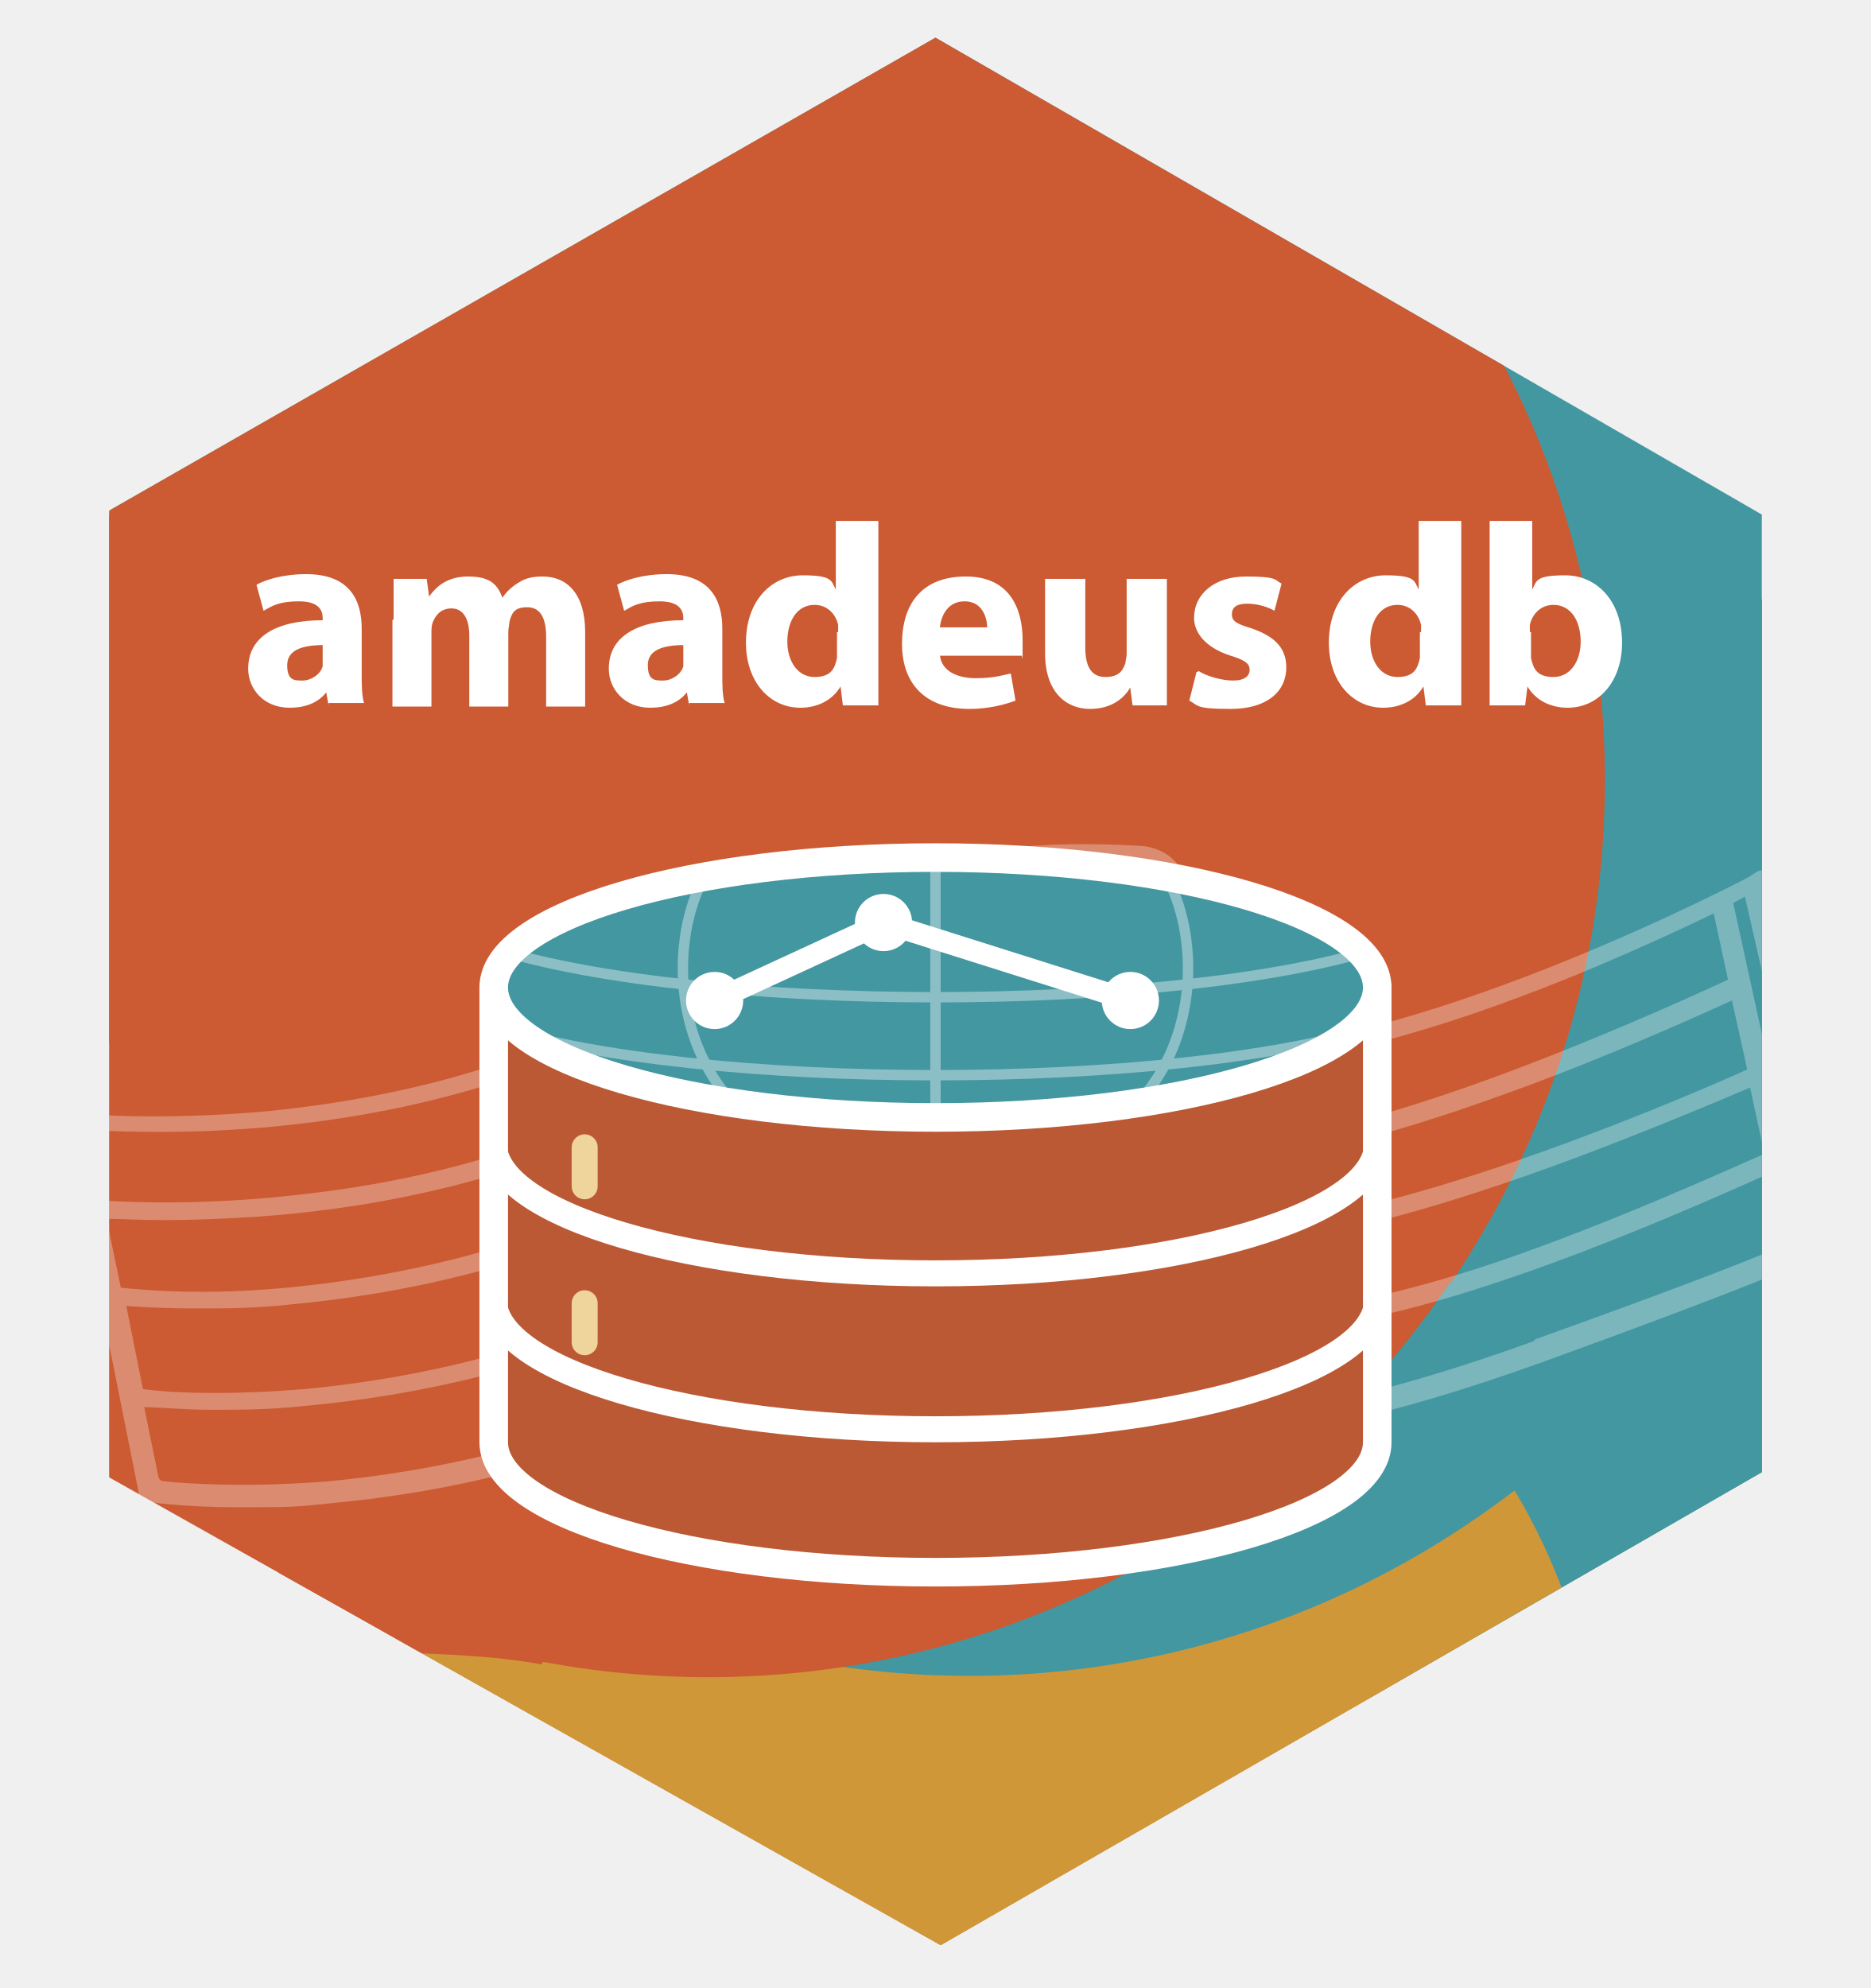
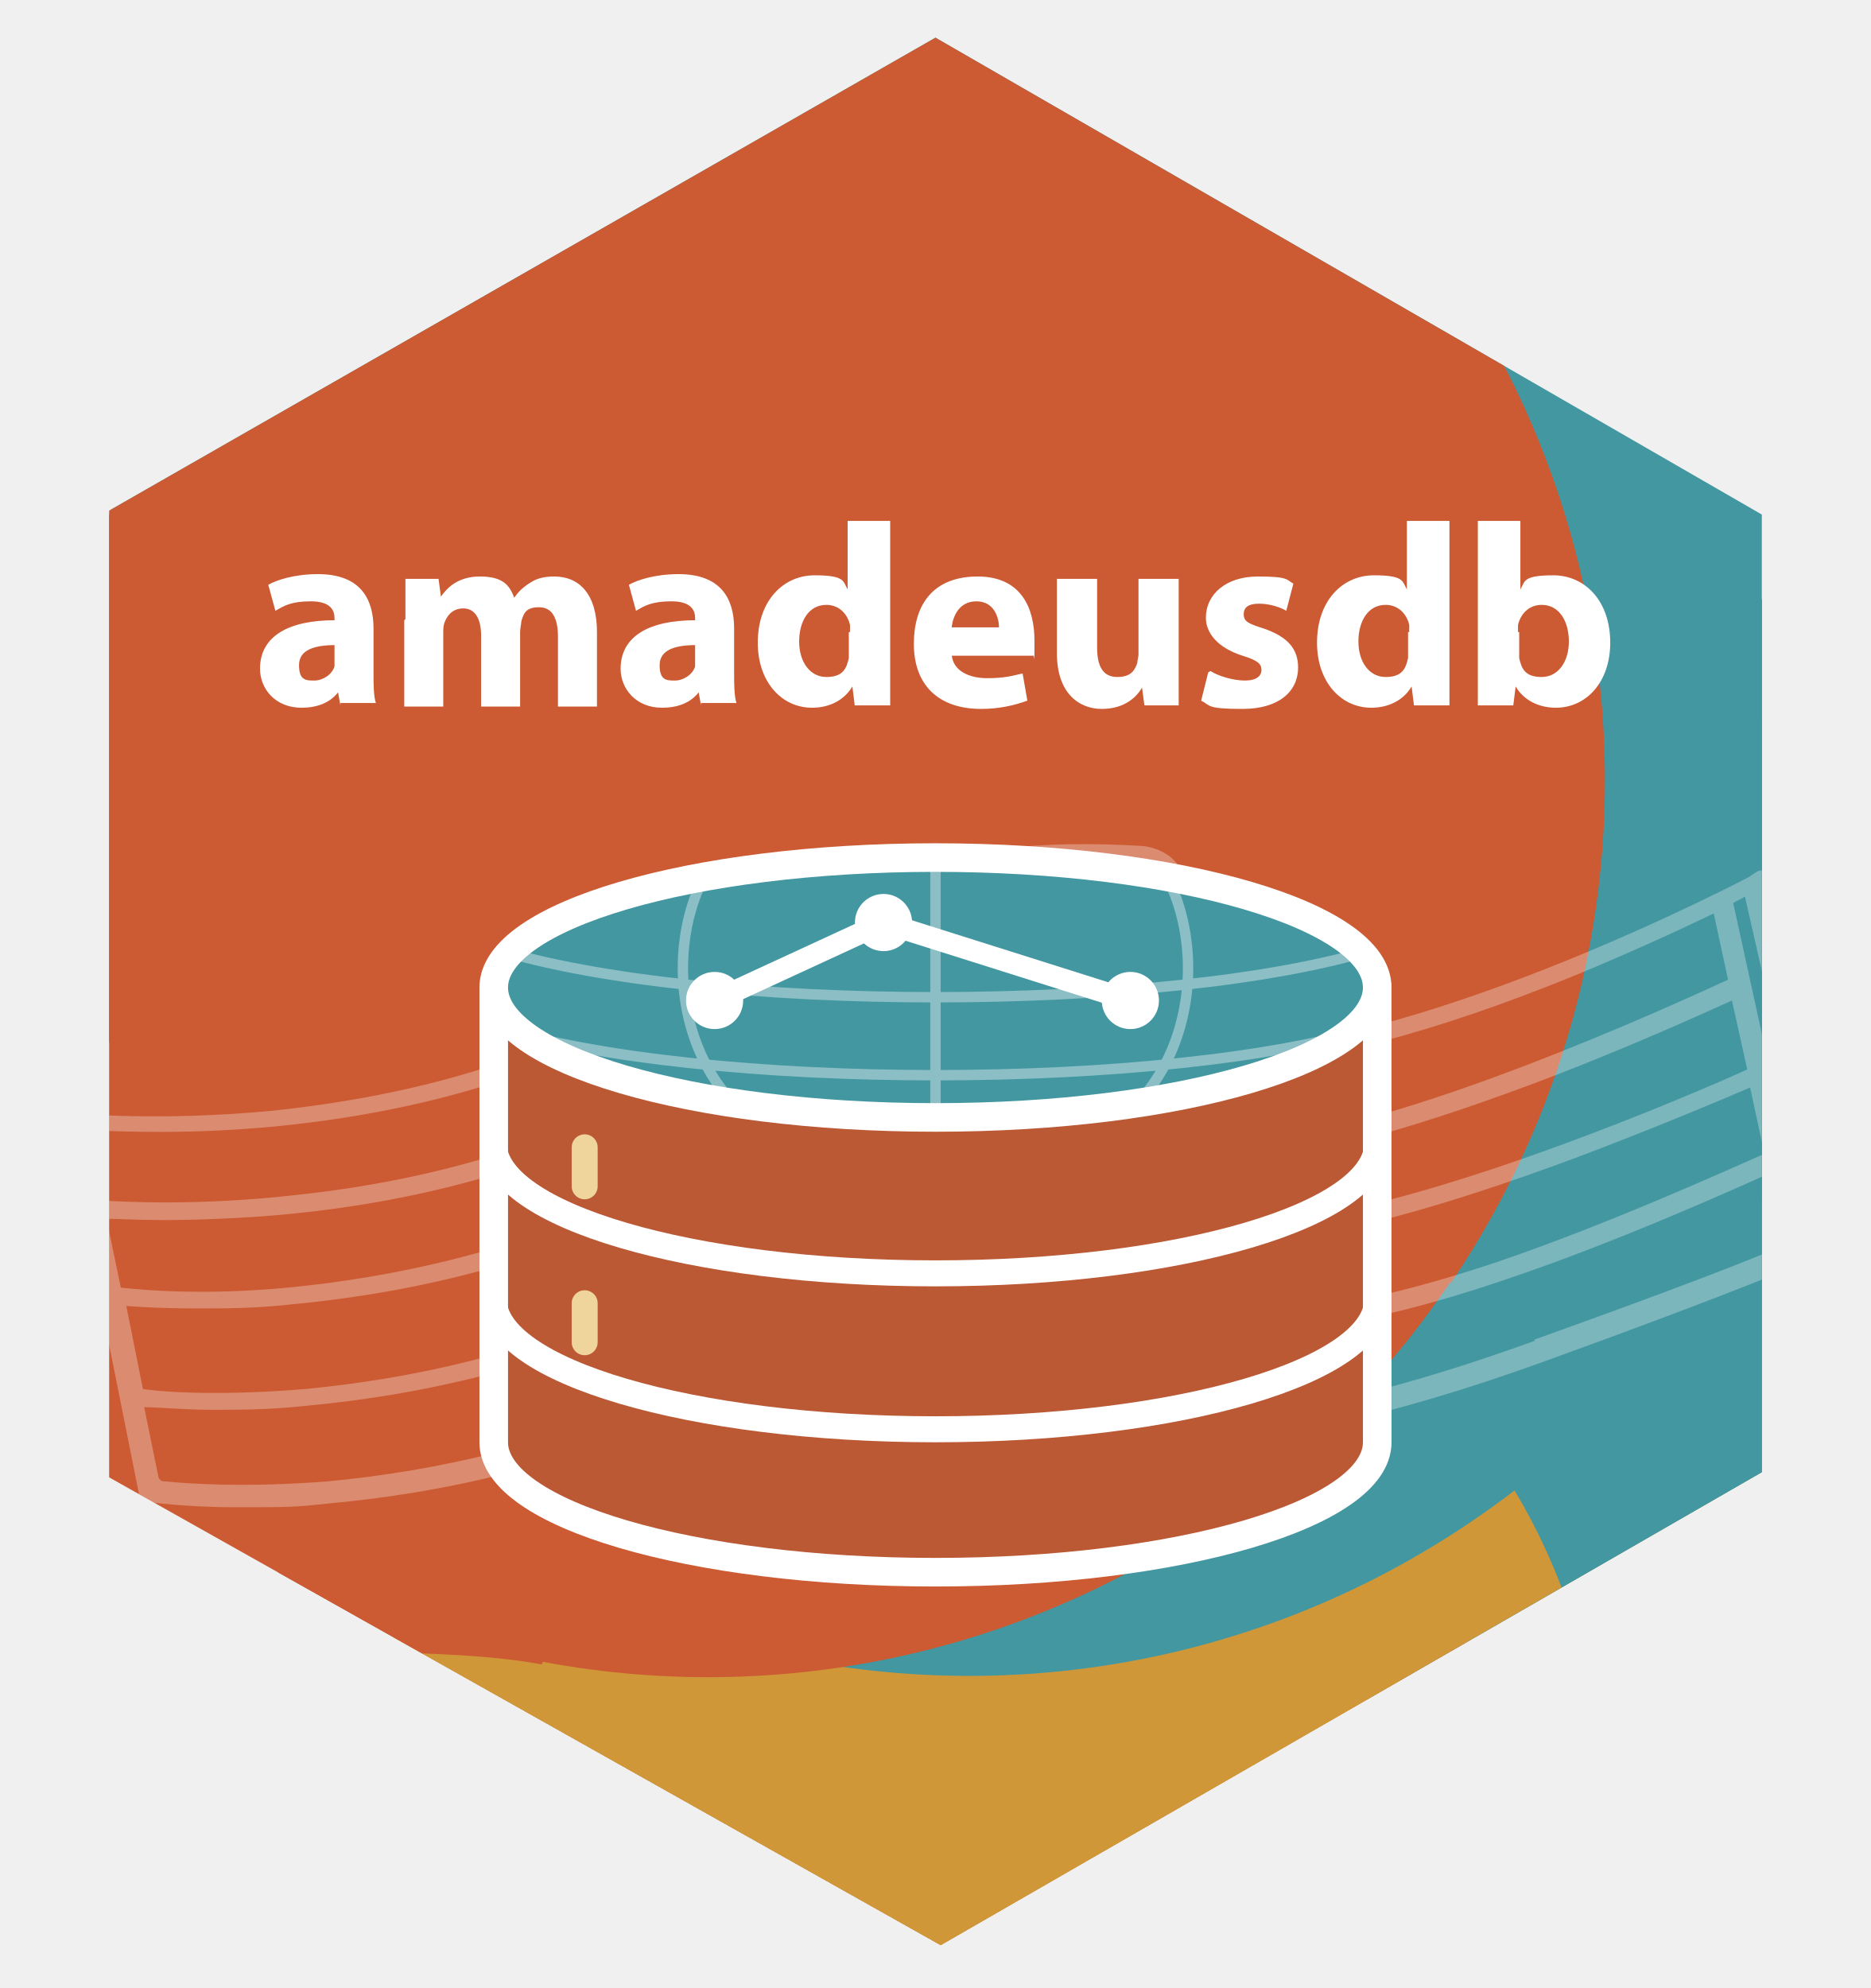
<svg xmlns="http://www.w3.org/2000/svg" viewBox="0 0 144 153" width="144" height="153" role="img" aria-labelledby="logo-title logo-desc">
  <defs>
    <style>
.cls-2{fill:none}.cls-3{fill:#cc5a32}.cls-4{fill:#4397a1}.cls-5{fill:#d09738}.cls-6{fill:#fff}.cls-7{fill:#bb5935}
.line{fill:none;stroke:#fff;stroke-width:2;stroke-linecap:round;stroke-linejoin:round}
</style>
    <clipPath id="hex-clip">
      <path d="M72.4 149.7 8.4 113.7V39.3L72 2.9l63.6 36.7v73.7Z" />
    </clipPath>
    <clipPath id="surface-clip">
      <ellipse cx="72" cy="76" rx="34" ry="10" />
    </clipPath>
  </defs>
  <g id="amadeus-background" clip-path="url(#hex-clip)">
    <g>
      <path class="cls-5" d="M96.8,95.1c13.6,11.7,18.9,29.5,15.4,45.9,19.7,14.1,47.3,11.1,63.5-7.6,17.1-19.8,14.9-49.8-4.9-66.9-19.8-17.1-49.8-14.9-66.9,4.9s-8.8,13.5-10.5,21c1.2.8,2.3,1.7,3.4,2.7Z" />
      <path class="cls-4" d="M91,94c15.5,9.2,23.8,25.8,23.2,42.5,21.9,10.5,48.6,2.7,61.2-18.6,13.4-22.5,6-51.7-16.6-65-22.5-13.4-51.7-6-65,16.6-4.2,7.1-6.4,14.8-6.6,22.5,1.3.6,2.6,1.3,3.8,2Z" />
      <path class="cls-4" d="M118.4,53.1c-2.9,17.7-15.3,31.6-31.1,37.1-1.7,24.2,15.2,46.2,39.7,50.2,25.9,4.2,50.3-13.3,54.5-39.2,4.2-25.9-13.3-50.3-39.2-54.5-8.1-1.3-16.1-.5-23.4,2-.1,1.4-.3,2.9-.5,4.3Z" />
    </g>
    <g>
      <path class="cls-7" d="M103.2,111.7c-18,.6-33.9-8.8-42.5-23.3-24.1,3-42.3,24-41.5,48.7.9,26.2,22.9,46.7,49.1,45.8,26.2-.9,46.7-22.9,45.8-49.1-.3-8.2-2.6-15.9-6.6-22.5-1.4.2-2.9.3-4.3.4Z" />
      <path class="cls-5" d="M109.1,111c-17.7,2.8-34.8-4.6-45-17.9-23.5,6-39,29-35.1,53.4,4.1,25.9,28.4,43.5,54.3,39.4,25.9-4.1,43.5-28.4,39.4-54.3-1.3-8.1-4.6-15.5-9.3-21.5-1.4.4-2.8.7-4.3.9Z" />
      <path class="cls-5" d="M115,158.5c-9.7-15.2-9.6-33.7-1.5-48.4-14.8-19.2-42.1-24.3-63-11-22.1,14.1-28.6,43.4-14.5,65.5,14.1,22.1,43.4,28.6,65.5,14.5,6.9-4.4,12.3-10.4,16.1-17.1-.9-1.1-1.7-2.3-2.5-3.6Z" />
    </g>
    <g>
      <path class="cls-4" d="M30.8,113.6c9.3,7.6,20,12.4,31,14.4,0,0,0-.1.1-.2,19.2,3.6,39.8-1,56.2-14.3,5.4-4.4,9.9-9.4,13.6-14.9,0,0,0,0,.1,0,18.4-27.2,15-63.7-7.9-87.1,0,0,0,0,0-.1C99.4-13.9,59-16.7,31,6c-14.2,11.5-22.6,27.5-24.9,44.3,0,0,0,0,0,0-.1,1-.3,2-.4,3,0,.2,0,.5,0,.7,0,.8-.1,1.6-.2,2.4,0,.4,0,.9,0,1.3,0,.6,0,1.2,0,1.9,0,.6,0,1.2,0,1.9,0,.4,0,.9,0,1.3,0,.8,0,1.6.2,2.4,0,.2,0,.5,0,.7,0,1,.2,2,.3,3,0,0,0,0,0,0,.2,1.4.5,2.9.7,4.3,0,.1,0,.3,0,.4,3.1,15,11.2,29.1,24,39.6Z" />
      <path class="cls-3" d="M2.3,121.4c9.3,7.6,28.4,4.6,39.4,6.7,0,0,0-.1.1-.2,19.2,3.6,39.8-1,56.2-14.3,5.4-4.4,9.9-9.4,13.6-14.9,0,0,0,0,.1,0,18.4-27.2,15-63.7-7.9-87.1,0,0,0,0,0-.1C79.3-13.8,38.9-16.6,10.9,6.1-3.3,17.6-11.7,33.6-14,50.4c0,0,0,0,0,0-.1,1-.3,2-.4,3,0,.2,0,.5,0,.7,0,.8-.1,1.6-.2,2.4,0,.4,0,.9,0,1.3,0,.6,0,1.2,0,1.9,0,.6,0,1.2,0,1.9,0,.4,0,.9,0,1.3,0,.8,0,1.6.2,2.4,0,.2,0,.5,0,.7,0,1,.2,2,.3,3,0,0,0,0,0,0,.2,1.4.5,2.9.7,4.3,0,.1,0,.3,0,.4,3.1,15,2.7,36.8,15.5,47.3Z" />
    </g>
    <g id="musical-staff" opacity=".30">
      <path class="cls-6" d="M142.6,94.5l-6.2-27c-.1-.4-.7-.7-1.2-.4l-.6.4h0c-.2.1-24.1,12.7-40.3,13.4l-3.2-13.4c-.3-1.3-1.7-2.3-3.3-2.4-15.4-.9-23.9,2.7-38.3,11.6-9.5,5.9-20.9,8-28.7,8.8-8.5.8-14.9.2-14.9.2h0c-.6,0-1,.3-.9.8l5.7,28.5c0,.3.3.5.7.6h0c.2,0,2.7.4,6.8.4s4.4,0,7.2-.3c7.6-.7,19.2-2.7,30.7-8.9,2.6-1.4,5.1-2.9,7.8-4.5,5-3,10-6,15.2-8l2.4,12c0,.4.2.9.5,1.3.4.7,2.4,2.9,8.7,3.2,6.8.3,16.2-1.7,28.1-6,15.2-5.5,20.5-7.8,22.2-8.6,0,0,.1,0,.1,0l.9-.3c.4-.2.6-.5.6-.9ZM140.1,94.6c-.3.1-.6.3-1.1.5l-5.6-25.6c.3-.2.6-.3.9-.5l5.8,25.5ZM81.8,98.8c.5-.6,1.8-1.9,4.8-3,2.4-.9,5.1-2.2,5.1-4.2,2.3.2,3.6,1.2,3.9,2.1.6,1.7-2.2,4.1-7.1,6.3-1.3.6-4.2,1.8-5.8,3.5l-.9-4.6ZM9.6,100.5c1.2.1,3.1.2,5.5.2s4.4,0,7.2-.3c7.6-.7,19.2-2.7,30.7-8.9l1.2-.6c13.8-7.3,25.7-13.7,38.4-10.7l1.2,5.1c-11.9-3.5-22,2.4-32.7,8.6-2.5,1.4-5.1,2.9-7.7,4.3-11.3,6-22.5,8-29.9,8.7-6,.5-10.5.3-12.5,0l-1.3-6.5ZM92.1,78.7c-13.1-2.7-25.1,3.7-38.9,11.1l-1.2.6c-11.3,6-22.5,8-29.9,8.7-6.3.6-11,.2-12.8,0l-1.1-5.3c.9,0,2.4.1,4.4.1s6.1-.1,10-.5c8-.8,19.7-3.1,29.5-9.2,7.8-4.8,13.7-8.2,19.6-10,5.8-1.8,11.5-2.2,19.1-1.2l1.4,5.8ZM134.5,82.3c-3.5,1.6-24.9,10.9-37.1,11.8,0-.3,0-.6-.1-.9l-1-4c5.3-.3,13.1-2.5,23.3-6.4,6.2-2.4,11.5-4.8,13.7-5.8l1.2,5.4ZM97,95.5c5.7-.3,13.8-2.5,24.3-6.4,6.1-2.3,11.3-4.5,13.4-5.4l1.1,5.1c-2.3,1-11.7,5.3-20.5,8.3-11.3,3.8-17.5,4.1-22.8,4.1s-2.1-.2-2.5-.5c2.3-1.1,5.8-3,6.9-5.2ZM120.9,75.2c4.4-1.8,8.3-3.6,11-4.9l1.1,5.1c-3.7,1.7-25.6,11.8-37,12.4l-1.4-5.7c6.9-.3,15.7-2.6,26.3-6.9ZM7.3,87c2.4.1,7.5.3,13.8-.3,14.6-1.4,24.1-5.7,29.6-9,15.6-9.7,23.6-12.1,37.2-11.3.9,0,1.6.6,1.7,1.3l.9,3.8c-15.8-1.8-24.2,2.2-39.4,11.6-9.5,5.9-20.8,8.1-28.6,8.9-7.2.8-12.9.5-14.5.4l-1-5c0-.2.1-.3.4-.3ZM63,100.8c-2.7,1.6-5.2,3.2-7.8,4.5-11.3,6-22.5,8-29.9,8.7-6.2.5-10.8.2-12.7,0-.2,0-.3-.1-.4-.3l-1.1-5.4c1.2,0,2.9.2,5.2.2s4.4,0,7.2-.3c7.6-.7,19.2-2.7,30.7-8.9,2.7-1.4,5.3-2.9,7.8-4.4,11-6.4,20.6-11.9,32.1-8.1l.7,2.8c.1.5-.5,1-1.1.8-.8-.2-1.8-.4-2.9-.4-9.9,0-19,5.5-27.7,10.7ZM90,91.5c0,.8-.7,1.7-4.1,3-2.2.9-3.6,1.7-4.5,2.5l-.7-3.6c3.1-1.1,6.1-1.7,9.3-1.8ZM118.1,103.2c-29.6,10.7-34.5,3.8-34.7,3.5,0-.1-.1-.3-.2-.4h0s0-.3,0-.3c0-1.3,1.7-2.8,5.4-4.5,0,0,.2.2.3.3.8.6,2,.9,3.7.9,5.5,0,11.8-.3,23.5-4.3,8.3-2.8,17.2-6.8,20.1-8.1l1.2,5.5c-3,1.3-8.7,3.5-19.3,7.3Z" />
    </g>
  </g>
-   <g id="amadeusdb-wordmark" transform="translate(-6.56 3.6) scale(.91)" fill="#fff">
+   <g id="amadeusdb-wordmark" transform="translate(-5.65 3.6) scale(.91)" fill="#fff">
    <path class="cls-6" d="M35,55.7l-.2-1.1h0c-.7.9-1.8,1.3-3.1,1.3-2.2,0-3.5-1.6-3.5-3.3,0-2.8,2.5-4.1,6.3-4.1v-.2c0-.6-.3-1.4-2-1.4s-2.3.4-3,.8l-.6-2.2c.7-.4,2.2-.9,4.2-.9,3.6,0,4.7,2.1,4.7,4.6v3.7c0,1,0,2,.2,2.6h-3ZM34.6,50.6c-1.8,0-3.1.4-3.1,1.7s.6,1.3,1.3,1.3,1.5-.5,1.7-1.2c0-.2,0-.4,0-.6v-1.2Z" />
    <path class="cls-6" d="M40.5,48.4c0-1.3,0-2.5,0-3.4h2.8l.2,1.5h0c.5-.7,1.4-1.7,3.3-1.7s2.5.7,2.9,1.8h0c.4-.6.9-1,1.4-1.3.6-.4,1.3-.5,2-.5,2.1,0,3.6,1.5,3.6,4.7v6.3h-3.3v-5.9c0-1.6-.5-2.5-1.6-2.5s-1.3.5-1.5,1.2c0,.2-.1.6-.1.9v6.3h-3.3v-6c0-1.4-.5-2.3-1.5-2.3s-1.4.7-1.6,1.2c-.1.3-.1.6-.1.8v6.3h-3.3v-7.3Z" />
    <path class="cls-6" d="M65.5,55.7l-.2-1.1h0c-.7.9-1.8,1.3-3.1,1.3-2.2,0-3.5-1.6-3.5-3.3,0-2.8,2.5-4.1,6.3-4.1v-.2c0-.6-.3-1.4-2-1.4s-2.3.4-3,.8l-.6-2.2c.7-.4,2.2-.9,4.2-.9,3.6,0,4.7,2.1,4.7,4.6v3.7c0,1,0,2,.2,2.6h-3ZM65.1,50.6c-1.8,0-3.1.4-3.1,1.7s.6,1.3,1.3,1.3,1.5-.5,1.7-1.2c0-.2,0-.4,0-.6v-1.2Z" />
    <path class="cls-6" d="M81.5,40.1v12.4c0,1.2,0,2.5,0,3.2h-3l-.2-1.6h0c-.7,1.2-2,1.8-3.4,1.8-2.6,0-4.6-2.2-4.6-5.5,0-3.6,2.2-5.7,4.8-5.7s2.4.5,2.8,1.2h0v-5.8h3.3ZM78.1,49.5c0-.2,0-.4,0-.6-.2-.9-.9-1.7-2-1.7-1.5,0-2.3,1.4-2.3,3.1s.9,3,2.3,3,1.7-.7,1.9-1.6c0-.2,0-.5,0-.8v-1.4Z" />
    <path class="cls-6" d="M86.7,51.4c.1,1.4,1.5,2,3,2s2.1-.2,3-.4l.4,2.3c-1.1.4-2.4.7-3.9.7-3.7,0-5.7-2.1-5.7-5.5s1.7-5.7,5.4-5.7,4.8,2.7,4.8,5.4,0,1.1-.1,1.3h-6.9ZM90.7,49.1c0-.8-.4-2.2-1.9-2.2s-2,1.3-2.1,2.2h4Z" />
    <path class="cls-6" d="M105.9,52.2c0,1.4,0,2.6,0,3.5h-2.9l-.2-1.5h0c-.4.7-1.4,1.8-3.4,1.8s-3.8-1.4-3.8-4.7v-6.3h3.4v5.8c0,1.6.5,2.5,1.7,2.5s1.5-.6,1.7-1.2c0-.2.1-.5.1-.7v-6.4h3.4v7.3Z" />
    <path class="cls-6" d="M108.6,52.8c.6.4,1.9.8,2.9.8s1.4-.4,1.4-.9-.3-.8-1.6-1.2c-2.2-.7-3.1-2-3.1-3.2,0-2,1.7-3.5,4.4-3.5s2.4.3,3,.6l-.6,2.3c-.5-.3-1.4-.6-2.3-.6s-1.3.3-1.3.9.4.8,1.7,1.2c2,.7,2.9,1.7,2.9,3.3,0,2-1.6,3.5-4.7,3.5s-2.7-.3-3.5-.7l.6-2.4Z" />
-     <path d="M81.5,40.1v12.4c0,1.2,0,2.5,0,3.2h-3l-.2-1.6h0c-.7,1.2-2,1.8-3.4,1.8-2.6,0-4.6-2.2-4.6-5.5,0-3.6,2.2-5.7,4.8-5.7s2.4.5,2.8,1.2h0v-5.8h3.3ZM78.1,49.5c0-.2,0-.4,0-.6-.2-.9-.9-1.7-2-1.7-1.5,0-2.3,1.4-2.3,3.1s.9,3,2.3,3,1.7-.7,1.9-1.6c0-.2,0-.5,0-.8v-1.4Z" transform="translate(49.3 0)" />
-     <path d="M81.5,40.1v12.4c0,1.2,0,2.5,0,3.2h-3l-.2-1.6h0c-.7,1.2-2,1.8-3.4,1.8-2.6,0-4.6-2.2-4.6-5.5,0-3.6,2.2-5.7,4.8-5.7s2.4.5,2.8,1.2h0v-5.8h3.3ZM78.1,49.5c0-.2,0-.4,0-.6-.2-.9-.9-1.7-2-1.7-1.5,0-2.3,1.4-2.3,3.1s.9,3,2.3,3,1.7-.7,1.9-1.6c0-.2,0-.5,0-.8v-1.4Z" transform="translate(214.7 0) scale(-1 1)" />
+     <path d="M81.5,40.1v12.4c0,1.2,0,2.5,0,3.2h-3l-.2-1.6h0c-.7,1.2-2,1.8-3.4,1.8-2.6,0-4.6-2.2-4.6-5.5,0-3.6,2.2-5.7,4.8-5.7s2.4.5,2.8,1.2h0v-5.8h3.3ZM78.1,49.5c0-.2,0-.4,0-.6-.2-.9-.9-1.7-2-1.7-1.5,0-2.3,1.4-2.3,3.1s.9,3,2.3,3,1.7-.7,1.9-1.6c0-.2,0-.5,0-.8v-1.4Z" transform="translate(47.3 0)" />
+     <path d="M81.5,40.1v12.4c0,1.2,0,2.5,0,3.2h-3l-.2-1.6h0c-.7,1.2-2,1.8-3.4,1.8-2.6,0-4.6-2.2-4.6-5.5,0-3.6,2.2-5.7,4.8-5.7s2.4.5,2.8,1.2h0v-5.8h3.3ZM78.1,49.5c0-.2,0-.4,0-.6-.2-.9-.9-1.7-2-1.7-1.5,0-2.3,1.4-2.3,3.1s.9,3,2.3,3,1.7-.7,1.9-1.6c0-.2,0-.5,0-.8v-1.4Z" transform="translate(212.7 0) scale(-1 1)" />
  </g>
  <g id="spatial-database">
    <path d="M38 76V111C38 116.523 53.222 121 72 121S106 116.523 106 111V76Z" fill="#bb5935" stroke="#fff" stroke-width="2.2" stroke-linejoin="round" />
    <path d="M38 88C38 93.523 53.222 98 72 98S106 93.523 106 88M38 100C38 105.523 53.222 110 72 110S106 105.523 106 100" class="line" />
    <ellipse cx="72" cy="76" rx="34" ry="10" fill="#4397a1" stroke="#fff" stroke-width="2.2" />
    <g id="spatial-surface" clip-path="url(#surface-clip)">
      <path d="M38 73C54 78 90 78 106 73M38 79C54 84 90 84 106 79M56 65C51 70 51 82 59 87M72 65V87M88 65C93 70 93 82 85 87" fill="none" stroke="#fff" stroke-width=".8" opacity=".38" />
      <path d="M55 77 68 71 87 77" fill="none" stroke="#fff" stroke-width="1.65" stroke-linejoin="round" />
      <circle cx="55" cy="77" r="2.2" fill="#fff" />
      <circle cx="68" cy="71" r="2.2" fill="#fff" />
      <circle cx="87" cy="77" r="2.2" fill="#fff" />
    </g>
    <path d="M45 88.3V91.3" stroke="#efd49c" stroke-width="2" stroke-linecap="round" />
    <path d="M45 100.3V103.3" stroke="#efd49c" stroke-width="2" stroke-linecap="round" />
  </g>
</svg>
